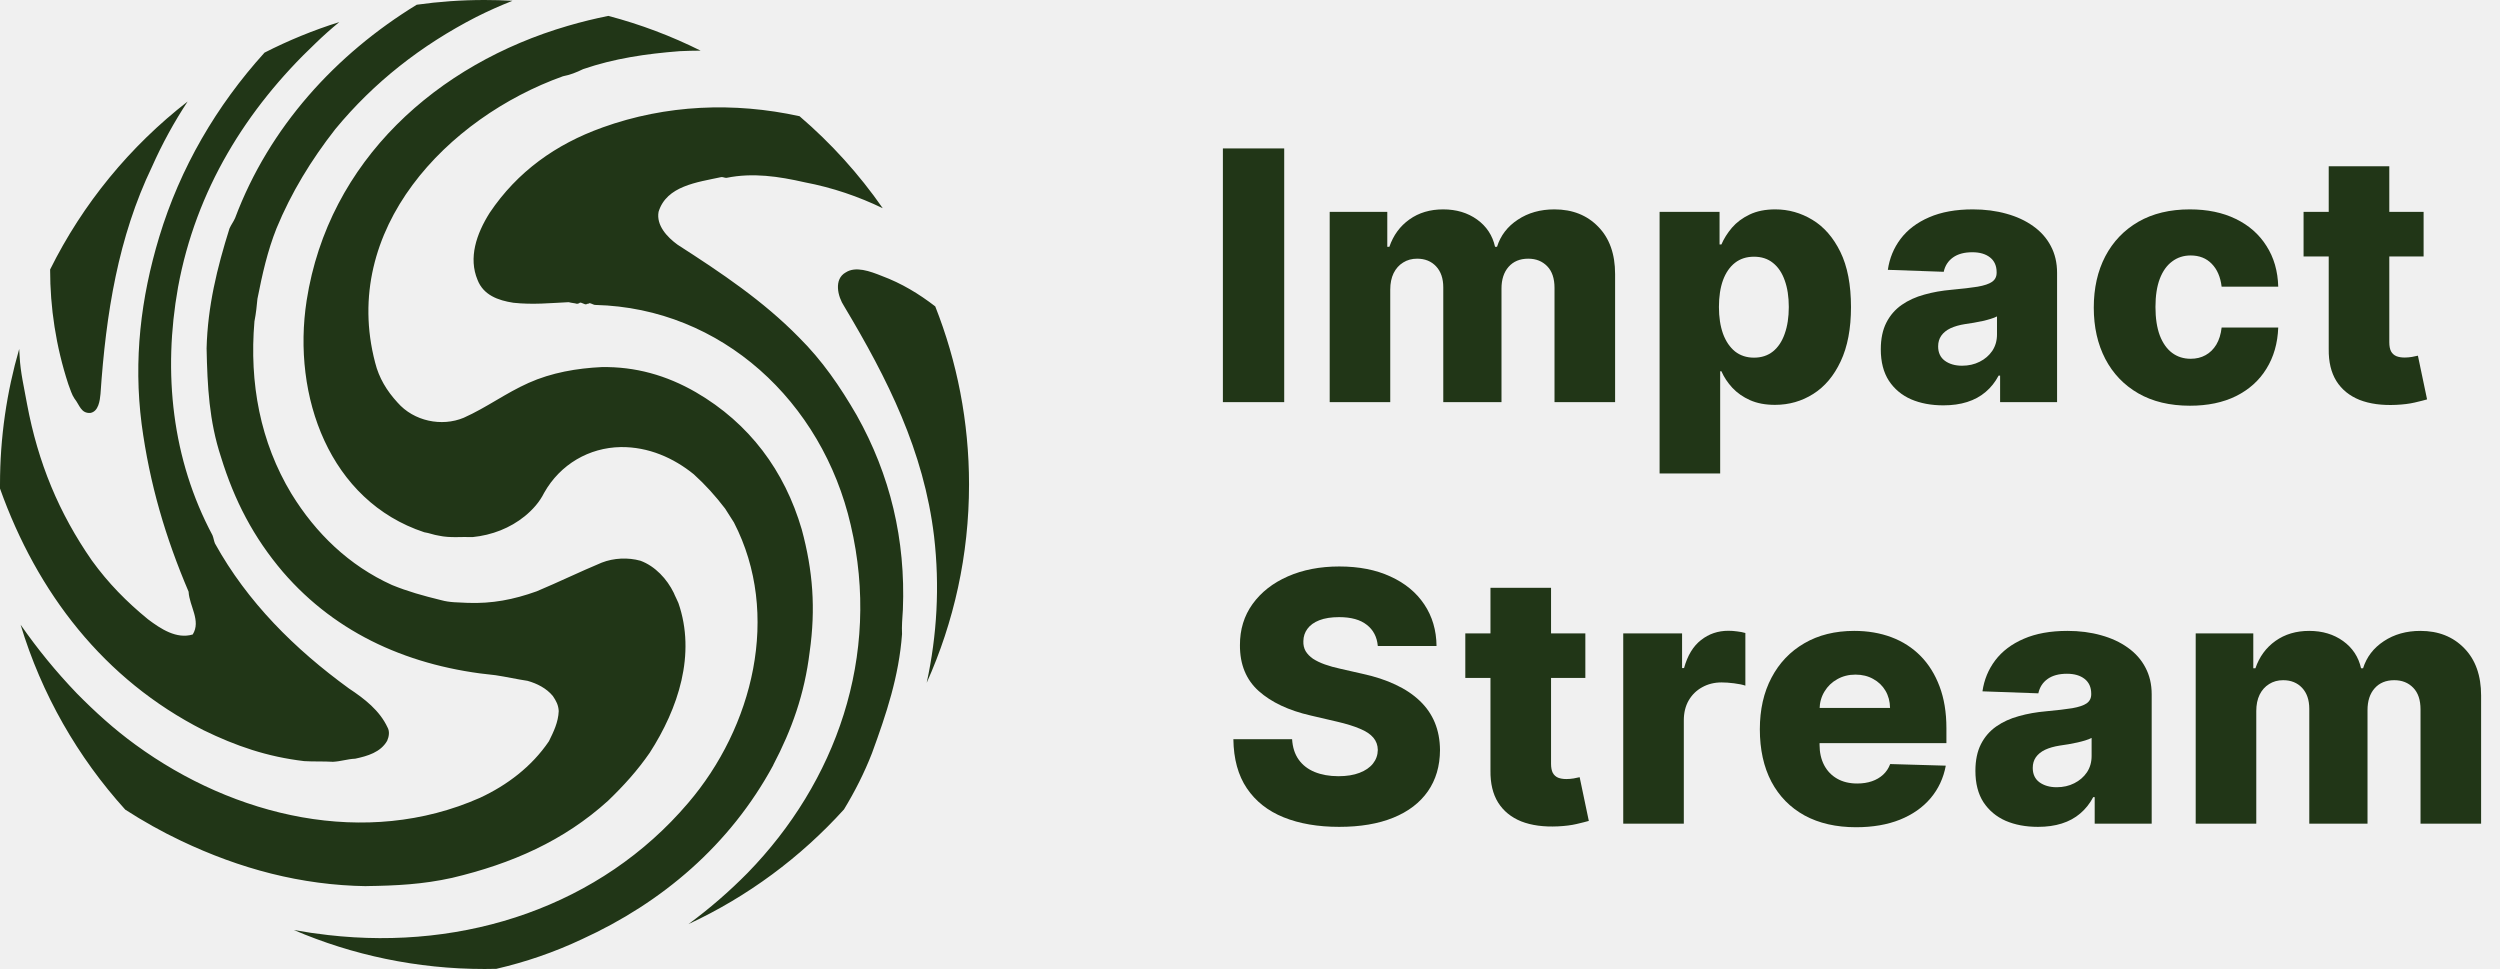
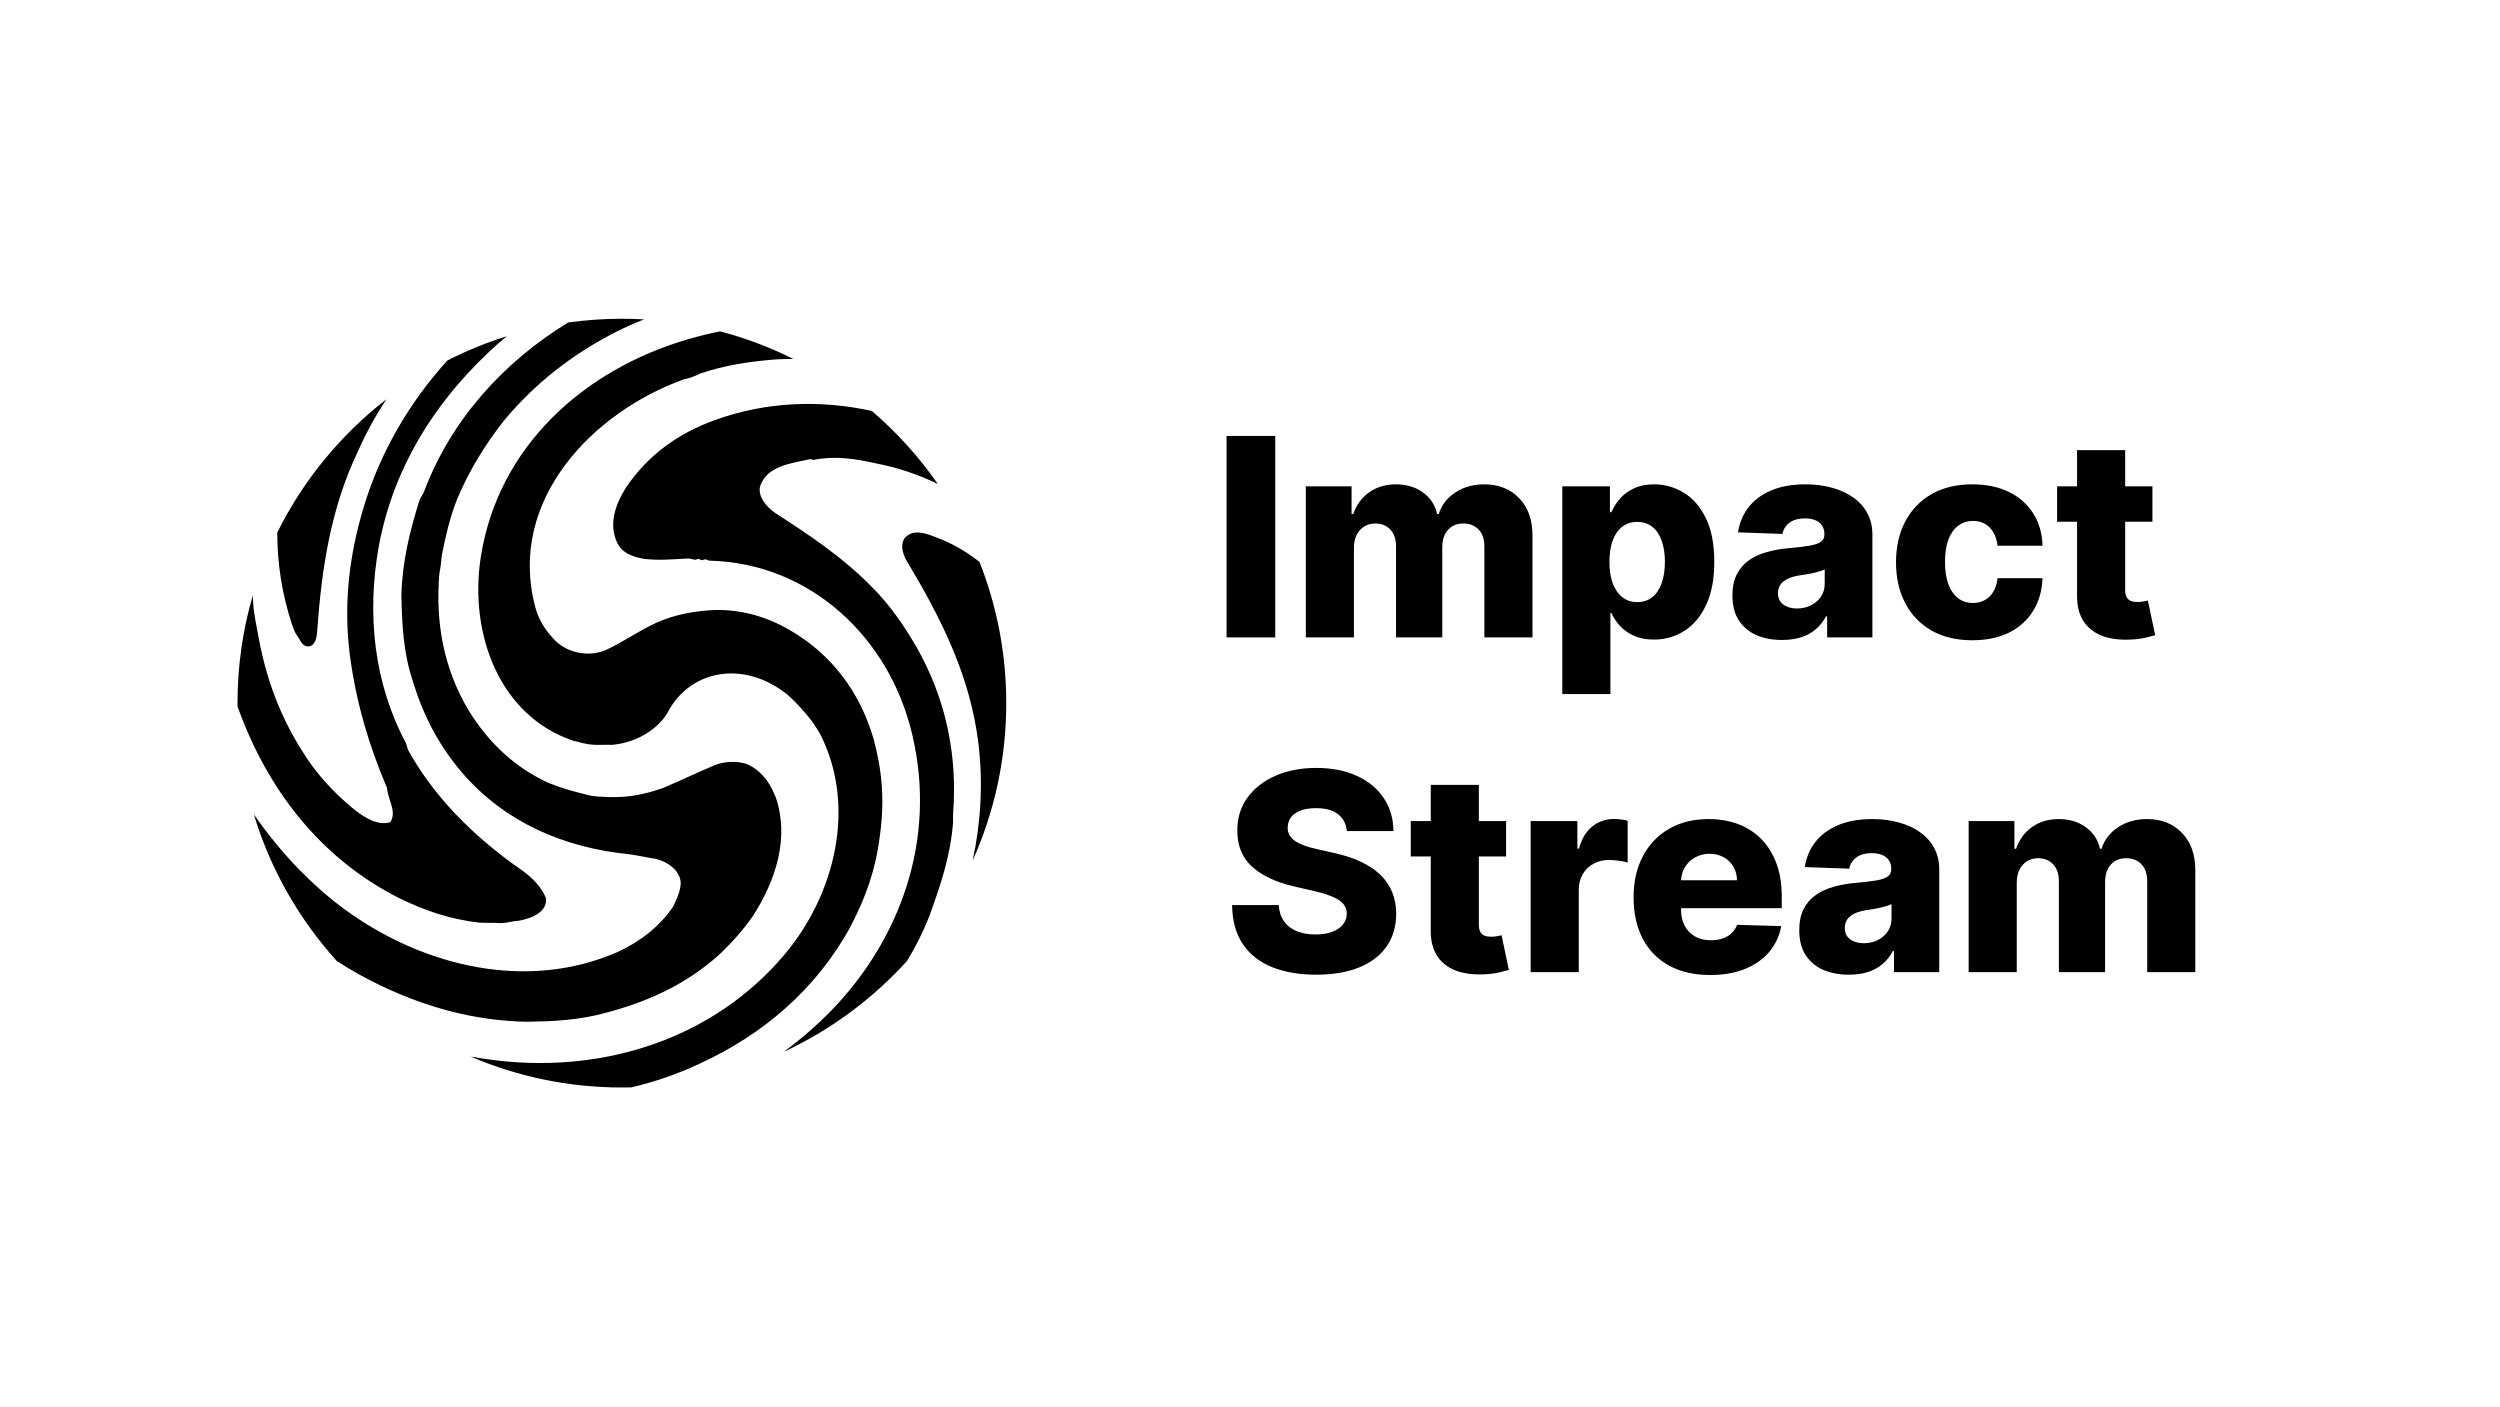
- <svg xmlns="http://www.w3.org/2000/svg" width="129" height="50" viewBox="0 0 129 50" fill="none">
-   <path d="M0 25.211C0 25.139 0 25.069 0 24.997C0 22.57 0.347 20.225 0.991 18.006C0.999 18.129 1.008 18.254 1.013 18.382C1.053 19.226 1.248 20.008 1.395 20.847C1.964 23.883 3.039 26.472 4.742 28.924C5.591 30.097 6.535 31.055 7.635 31.954C8.293 32.45 9.111 32.991 9.944 32.739C10.385 32.032 9.768 31.269 9.732 30.532C8.541 27.738 7.722 24.978 7.308 21.881C6.885 18.575 7.26 15.387 8.216 12.226C9.297 8.657 11.171 5.453 13.649 2.716C14.881 2.088 16.17 1.558 17.507 1.139C17.09 1.483 16.684 1.842 16.29 2.225C12.704 5.619 10.107 9.812 9.187 14.82C8.396 19.242 8.876 23.708 10.965 27.62C11.026 27.777 11.03 27.881 11.09 28.038C12.768 31.072 15.207 33.49 18 35.521C18.818 36.063 19.586 36.658 19.998 37.537C20.114 37.743 20.073 38.009 19.978 38.224C19.637 38.821 18.959 39.013 18.332 39.148C17.91 39.168 17.599 39.288 17.178 39.309C16.701 39.279 16.174 39.304 15.698 39.274C13.785 39.049 12.174 38.493 10.498 37.676C5.36 35.066 1.92 30.589 0 25.209V25.211ZM3.852 20.578C4.108 20.903 4.177 21.333 4.657 21.309C5.086 21.24 5.155 20.659 5.186 20.322C5.468 16.17 6.096 12.241 7.846 8.597C8.369 7.419 8.985 6.297 9.682 5.238C6.71 7.544 4.272 10.507 2.586 13.907C2.586 15.87 2.881 17.856 3.525 19.825C3.635 20.108 3.694 20.347 3.85 20.579L3.852 20.578ZM43.636 14.059C43.018 14.406 43.22 15.293 43.56 15.806C45.801 19.553 47.67 23.265 48.198 27.677C48.497 30.242 48.35 32.788 47.817 35.232C49.22 32.108 50.002 28.644 50.002 24.998C50.002 21.755 49.383 18.654 48.259 15.81C47.423 15.165 46.529 14.621 45.492 14.235C44.9 13.999 44.147 13.72 43.636 14.06V14.059ZM31.075 6.583C28.688 7.438 26.695 8.854 25.267 10.982C24.58 12.071 24.164 13.306 24.642 14.445C24.944 15.223 25.697 15.502 26.494 15.623C27.503 15.732 28.395 15.637 29.344 15.592C29.505 15.637 29.61 15.632 29.771 15.676C29.771 15.676 29.875 15.671 29.927 15.615C30.032 15.61 30.142 15.71 30.249 15.706C30.299 15.651 30.354 15.701 30.405 15.645C30.51 15.64 30.621 15.74 30.727 15.735C37.23 15.898 42.428 20.717 43.897 27.089C45.49 33.879 43.111 40.384 38.582 45.037C37.63 46.003 36.609 46.887 35.526 47.683C38.587 46.261 41.312 44.237 43.55 41.765C44.112 40.839 44.603 39.871 44.993 38.868C45.74 36.826 46.386 34.893 46.545 32.719C46.525 32.297 46.559 31.927 46.589 31.449C46.733 27.85 45.937 24.509 44.204 21.423C43.34 19.933 42.431 18.604 41.212 17.395C39.379 15.529 37.251 14.099 34.962 12.626C34.415 12.229 33.857 11.623 33.982 10.93C34.393 9.59 35.968 9.408 37.223 9.137C37.327 9.132 37.384 9.182 37.488 9.177C38.848 8.901 40.178 9.101 41.514 9.405C42.976 9.683 44.304 10.143 45.55 10.744C44.326 8.983 42.881 7.386 41.256 5.996C37.88 5.257 34.379 5.393 31.08 6.58L31.075 6.583ZM18.912 45.722C20.444 45.701 21.812 45.634 23.328 45.298C26.41 44.568 29.099 43.382 31.375 41.32C32.183 40.542 32.885 39.768 33.527 38.84C35.001 36.551 35.923 33.76 35.004 31.111C34.943 30.955 34.827 30.75 34.768 30.594C34.416 29.872 33.804 29.214 33.05 28.935C32.408 28.755 31.671 28.789 31.049 29.032C29.91 29.508 28.827 30.036 27.688 30.514C26.494 30.941 25.395 31.154 24.125 31.108C23.648 31.078 23.227 31.099 22.745 30.963C21.837 30.742 21.034 30.517 20.226 30.186C18.012 29.183 16.295 27.524 15.035 25.472C13.427 22.803 12.859 19.767 13.129 16.585C13.213 16.159 13.249 15.787 13.284 15.417C13.538 14.137 13.799 12.962 14.27 11.777C15.026 9.946 16.054 8.258 17.298 6.668C19.293 4.247 21.737 2.335 24.572 0.878C25.192 0.566 25.816 0.289 26.445 0.041C25.969 0.014 25.488 0 25.003 0C23.816 0 22.647 0.083 21.503 0.244C17.317 2.806 13.892 6.561 12.132 11.249C12.037 11.465 11.937 11.576 11.841 11.791C11.201 13.829 10.715 15.807 10.66 17.975C10.701 19.926 10.788 21.718 11.405 23.589C12.095 25.827 13.084 27.733 14.595 29.508C17.392 32.754 21.222 34.418 25.572 34.841C26.103 34.921 26.691 35.052 27.224 35.132C27.705 35.268 28.192 35.508 28.528 35.915C28.699 36.171 28.814 36.376 28.83 36.693C28.805 37.276 28.564 37.762 28.324 38.249C27.436 39.559 26.163 40.518 24.767 41.167C18.872 43.775 12.087 42.146 6.996 38.431C5.902 37.638 4.907 36.735 3.963 35.777C2.881 34.649 1.935 33.488 1.063 32.235C2.145 35.823 4.013 39.07 6.464 41.778C7.382 42.371 8.343 42.91 9.347 43.387C12.374 44.826 15.531 45.678 18.914 45.726L18.912 45.722ZM39.895 39.482C40.862 37.64 41.514 35.813 41.779 33.635C42.095 31.402 41.948 29.455 41.37 27.317C40.485 24.297 38.677 21.848 35.907 20.239C34.386 19.362 32.78 18.911 31.038 18.942C29.774 19.003 28.464 19.225 27.275 19.758C26.086 20.29 25.117 21.023 23.93 21.556C22.791 22.033 21.35 21.733 20.512 20.77C19.954 20.164 19.553 19.497 19.358 18.714C17.548 11.829 23.08 6.071 29.05 3.935C29.416 3.864 29.727 3.744 30.089 3.567C31.7 3.014 33.325 2.778 35.062 2.641C35.43 2.624 35.793 2.614 36.151 2.613C34.644 1.861 33.052 1.258 31.391 0.82C30.691 0.961 29.992 1.131 29.294 1.336C22.575 3.297 16.953 8.268 15.823 15.504C15.057 20.453 17.007 25.852 21.892 27.464C22.158 27.505 22.373 27.6 22.64 27.639C23.228 27.769 23.805 27.689 24.387 27.714C25.386 27.613 26.319 27.252 27.081 26.634C27.488 26.299 27.839 25.911 28.08 25.425C28.907 23.959 30.397 23.095 32.033 23.069C33.458 23.053 34.754 23.625 35.798 24.472C36.405 25.023 36.907 25.58 37.415 26.242C37.585 26.498 37.701 26.703 37.871 26.959C40.318 31.7 38.855 37.527 35.505 41.438C31.007 46.725 24.042 49.067 16.926 48.248C16.331 48.181 15.743 48.094 15.164 47.989C18.184 49.283 21.511 50 25.005 50C25.208 50 25.409 49.997 25.611 49.992C27.12 49.642 28.596 49.139 30.033 48.461C34.168 46.572 37.668 43.604 39.899 39.484L39.895 39.482Z" fill="#213617" />
-   <path d="M66.265 7.659V20.75H63.101V7.659H66.265Z" fill="#213617" />
-   <path d="M68.612 20.75V10.932H71.584V12.734H71.692C71.897 12.138 72.242 11.667 72.728 11.322C73.214 10.976 73.793 10.804 74.467 10.804C75.148 10.804 75.732 10.979 76.218 11.328C76.704 11.678 77.013 12.146 77.145 12.734H77.247C77.43 12.15 77.788 11.684 78.321 11.335C78.854 10.981 79.482 10.804 80.207 10.804C81.136 10.804 81.89 11.102 82.469 11.699C83.049 12.291 83.339 13.105 83.339 14.141V20.75H80.213V14.857C80.213 14.366 80.087 13.994 79.836 13.738C79.585 13.478 79.258 13.348 78.858 13.348C78.427 13.348 78.089 13.489 77.842 13.77C77.599 14.047 77.477 14.42 77.477 14.889V20.75H74.473V14.825C74.473 14.369 74.349 14.008 74.102 13.744C73.855 13.48 73.529 13.348 73.124 13.348C72.852 13.348 72.611 13.414 72.402 13.546C72.193 13.674 72.029 13.857 71.91 14.096C71.795 14.335 71.737 14.616 71.737 14.94V20.75H68.612Z" fill="#213617" />
-   <path d="M85.635 24.432V10.932H88.729V12.613H88.825C88.953 12.315 89.134 12.027 89.368 11.75C89.607 11.473 89.91 11.247 90.276 11.072C90.647 10.893 91.09 10.804 91.606 10.804C92.287 10.804 92.925 10.983 93.517 11.341C94.114 11.699 94.595 12.251 94.962 12.996C95.328 13.742 95.511 14.692 95.511 15.847C95.511 16.959 95.334 17.891 94.981 18.641C94.631 19.391 94.158 19.953 93.562 20.328C92.969 20.703 92.311 20.891 91.587 20.891C91.092 20.891 90.664 20.81 90.302 20.648C89.939 20.486 89.635 20.273 89.388 20.009C89.145 19.744 88.957 19.461 88.825 19.158H88.761V24.432H85.635ZM88.697 15.841C88.697 16.369 88.768 16.829 88.908 17.222C89.053 17.614 89.26 17.918 89.528 18.136C89.801 18.349 90.127 18.455 90.506 18.455C90.89 18.455 91.216 18.349 91.484 18.136C91.753 17.918 91.955 17.614 92.091 17.222C92.232 16.829 92.302 16.369 92.302 15.841C92.302 15.312 92.232 14.854 92.091 14.467C91.955 14.079 91.753 13.778 91.484 13.565C91.22 13.352 90.894 13.246 90.506 13.246C90.123 13.246 89.797 13.35 89.528 13.559C89.26 13.768 89.053 14.066 88.908 14.454C88.768 14.842 88.697 15.304 88.697 15.841Z" fill="#213617" />
-   <path d="M100.277 20.916C99.65 20.916 99.094 20.812 98.609 20.603C98.127 20.39 97.746 20.07 97.465 19.644C97.188 19.214 97.049 18.675 97.049 18.027C97.049 17.482 97.145 17.021 97.337 16.646C97.528 16.271 97.793 15.967 98.129 15.732C98.466 15.498 98.854 15.321 99.293 15.202C99.731 15.078 100.2 14.995 100.699 14.952C101.257 14.901 101.707 14.848 102.048 14.793C102.388 14.733 102.636 14.65 102.789 14.543C102.947 14.432 103.026 14.277 103.026 14.077V14.045C103.026 13.717 102.913 13.463 102.687 13.284C102.461 13.105 102.156 13.016 101.773 13.016C101.359 13.016 101.027 13.105 100.776 13.284C100.524 13.463 100.364 13.71 100.296 14.025L97.413 13.923C97.499 13.327 97.718 12.794 98.072 12.325C98.43 11.852 98.92 11.482 99.542 11.213C100.168 10.94 100.92 10.804 101.798 10.804C102.425 10.804 103.002 10.879 103.531 11.028C104.059 11.173 104.519 11.386 104.911 11.667C105.303 11.944 105.606 12.285 105.819 12.69C106.036 13.094 106.145 13.557 106.145 14.077V20.75H103.205V19.382H103.128C102.953 19.715 102.729 19.996 102.457 20.226C102.188 20.456 101.871 20.628 101.504 20.744C101.142 20.859 100.733 20.916 100.277 20.916ZM101.242 18.871C101.579 18.871 101.881 18.802 102.15 18.666C102.423 18.53 102.64 18.342 102.802 18.104C102.964 17.861 103.045 17.579 103.045 17.26V16.327C102.955 16.373 102.847 16.416 102.719 16.454C102.595 16.493 102.459 16.529 102.31 16.563C102.16 16.597 102.007 16.627 101.849 16.653C101.692 16.678 101.54 16.702 101.396 16.723C101.102 16.77 100.85 16.842 100.641 16.94C100.437 17.038 100.279 17.166 100.168 17.324C100.062 17.477 100.008 17.66 100.008 17.873C100.008 18.197 100.124 18.445 100.354 18.615C100.588 18.785 100.884 18.871 101.242 18.871Z" fill="#213617" />
-   <path d="M112.999 20.935C111.964 20.935 111.075 20.722 110.334 20.296C109.596 19.87 109.03 19.278 108.633 18.519C108.237 17.756 108.039 16.874 108.039 15.873C108.039 14.867 108.237 13.985 108.633 13.226C109.034 12.464 109.603 11.869 110.34 11.443C111.082 11.017 111.966 10.804 112.993 10.804C113.9 10.804 114.691 10.968 115.364 11.296C116.042 11.624 116.57 12.089 116.949 12.69C117.333 13.286 117.535 13.987 117.557 14.793H114.636C114.576 14.29 114.405 13.896 114.124 13.61C113.847 13.325 113.485 13.182 113.038 13.182C112.675 13.182 112.358 13.284 112.085 13.489C111.812 13.689 111.599 13.987 111.446 14.383C111.297 14.775 111.222 15.261 111.222 15.841C111.222 16.42 111.297 16.91 111.446 17.311C111.599 17.707 111.812 18.008 112.085 18.212C112.358 18.413 112.675 18.513 113.038 18.513C113.327 18.513 113.583 18.451 113.805 18.327C114.03 18.204 114.216 18.023 114.361 17.784C114.506 17.541 114.597 17.247 114.636 16.902H117.557C117.527 17.712 117.324 18.419 116.949 19.024C116.579 19.629 116.057 20.1 115.383 20.437C114.714 20.769 113.92 20.935 112.999 20.935Z" fill="#213617" />
-   <path d="M125.058 10.932V13.233H118.864V10.932H125.058ZM120.162 8.58H123.288V17.663C123.288 17.854 123.317 18.01 123.377 18.129C123.441 18.244 123.533 18.327 123.652 18.378C123.771 18.425 123.914 18.449 124.08 18.449C124.2 18.449 124.325 18.438 124.457 18.417C124.594 18.391 124.696 18.37 124.764 18.353L125.237 20.609C125.088 20.652 124.877 20.705 124.604 20.769C124.336 20.833 124.014 20.873 123.639 20.891C122.906 20.925 122.278 20.84 121.754 20.635C121.234 20.426 120.835 20.102 120.558 19.663C120.285 19.224 120.153 18.673 120.162 18.008V8.58Z" fill="#213617" />
-   <path d="M71.095 33.334C71.053 32.865 70.863 32.501 70.526 32.241C70.194 31.977 69.719 31.844 69.101 31.844C68.692 31.844 68.351 31.898 68.078 32.004C67.806 32.111 67.601 32.258 67.465 32.445C67.328 32.629 67.258 32.84 67.254 33.078C67.245 33.274 67.284 33.447 67.369 33.596C67.458 33.745 67.586 33.877 67.752 33.992C67.923 34.103 68.127 34.201 68.366 34.286C68.605 34.371 68.873 34.446 69.171 34.51L70.296 34.766C70.944 34.906 71.515 35.094 72.009 35.328C72.508 35.562 72.926 35.842 73.262 36.165C73.603 36.489 73.861 36.862 74.036 37.284C74.21 37.706 74.3 38.179 74.304 38.703C74.3 39.53 74.091 40.239 73.678 40.832C73.264 41.424 72.67 41.878 71.894 42.193C71.123 42.508 70.192 42.666 69.101 42.666C68.006 42.666 67.051 42.502 66.237 42.174C65.424 41.846 64.791 41.347 64.339 40.678C63.887 40.009 63.655 39.163 63.642 38.141H66.672C66.698 38.562 66.811 38.914 67.011 39.195C67.211 39.477 67.486 39.69 67.835 39.834C68.189 39.979 68.598 40.052 69.063 40.052C69.489 40.052 69.851 39.994 70.149 39.879C70.452 39.764 70.684 39.604 70.846 39.4C71.008 39.195 71.091 38.961 71.095 38.697C71.091 38.45 71.014 38.239 70.865 38.064C70.716 37.885 70.486 37.731 70.175 37.604C69.868 37.472 69.476 37.35 68.999 37.239L67.631 36.92C66.497 36.66 65.605 36.24 64.953 35.66C64.301 35.077 63.977 34.288 63.981 33.295C63.977 32.486 64.194 31.776 64.633 31.167C65.072 30.558 65.679 30.082 66.455 29.741C67.23 29.401 68.115 29.23 69.107 29.23C70.122 29.23 71.002 29.403 71.747 29.748C72.497 30.089 73.079 30.568 73.492 31.186C73.906 31.804 74.117 32.52 74.125 33.334H71.095Z" fill="#213617" />
-   <path d="M81.804 32.682V34.983H75.61V32.682H81.804ZM76.908 30.329H80.034V39.413C80.034 39.604 80.063 39.76 80.123 39.879C80.187 39.994 80.278 40.077 80.398 40.129C80.517 40.175 80.66 40.199 80.826 40.199C80.945 40.199 81.071 40.188 81.203 40.167C81.34 40.141 81.442 40.12 81.51 40.103L81.983 42.359C81.834 42.402 81.623 42.455 81.35 42.519C81.082 42.583 80.76 42.623 80.385 42.641C79.652 42.675 79.023 42.59 78.499 42.385C77.98 42.176 77.581 41.852 77.304 41.413C77.031 40.974 76.899 40.423 76.908 39.758V30.329Z" fill="#213617" />
-   <path d="M83.759 42.5V32.682H86.795V34.472H86.897C87.076 33.824 87.368 33.342 87.773 33.027C88.178 32.707 88.649 32.548 89.186 32.548C89.331 32.548 89.48 32.558 89.633 32.58C89.787 32.597 89.929 32.624 90.061 32.663V35.379C89.912 35.328 89.716 35.288 89.473 35.258C89.235 35.228 89.022 35.213 88.834 35.213C88.463 35.213 88.129 35.296 87.831 35.462C87.537 35.624 87.304 35.852 87.134 36.146C86.968 36.436 86.885 36.777 86.885 37.169V42.5H83.759Z" fill="#213617" />
-   <path d="M95.775 42.685C94.748 42.685 93.861 42.483 93.116 42.078C92.374 41.669 91.803 41.087 91.403 40.333C91.006 39.575 90.808 38.673 90.808 37.629C90.808 36.615 91.008 35.729 91.409 34.97C91.81 34.207 92.374 33.615 93.103 33.193C93.832 32.767 94.69 32.554 95.679 32.554C96.378 32.554 97.017 32.663 97.597 32.88C98.176 33.097 98.677 33.419 99.099 33.845C99.52 34.271 99.849 34.798 100.083 35.424C100.317 36.046 100.435 36.76 100.435 37.565V38.345H91.901V36.53H97.526C97.522 36.197 97.443 35.901 97.29 35.641C97.136 35.381 96.925 35.179 96.657 35.034C96.393 34.885 96.088 34.81 95.743 34.81C95.393 34.81 95.08 34.889 94.803 35.047C94.526 35.2 94.307 35.411 94.145 35.68C93.983 35.944 93.898 36.244 93.889 36.581V38.428C93.889 38.829 93.968 39.18 94.126 39.483C94.283 39.781 94.507 40.014 94.797 40.18C95.087 40.346 95.432 40.429 95.832 40.429C96.109 40.429 96.361 40.391 96.587 40.314C96.812 40.237 97.006 40.124 97.168 39.975C97.33 39.826 97.452 39.643 97.533 39.425L100.403 39.508C100.283 40.152 100.021 40.712 99.616 41.19C99.216 41.663 98.69 42.031 98.038 42.295C97.386 42.555 96.631 42.685 95.775 42.685Z" fill="#213617" />
-   <path d="M105.159 42.666C104.532 42.666 103.976 42.562 103.49 42.353C103.009 42.14 102.628 41.82 102.346 41.394C102.069 40.964 101.931 40.425 101.931 39.777C101.931 39.231 102.027 38.771 102.218 38.396C102.41 38.021 102.674 37.717 103.011 37.482C103.348 37.248 103.735 37.071 104.174 36.952C104.613 36.828 105.082 36.745 105.581 36.702C106.139 36.651 106.588 36.598 106.929 36.543C107.27 36.483 107.517 36.4 107.671 36.293C107.828 36.182 107.907 36.027 107.907 35.827V35.795C107.907 35.467 107.794 35.213 107.569 35.034C107.343 34.855 107.038 34.766 106.654 34.766C106.241 34.766 105.909 34.855 105.657 35.034C105.406 35.213 105.246 35.46 105.178 35.776L102.295 35.673C102.38 35.077 102.6 34.544 102.953 34.075C103.311 33.602 103.802 33.231 104.424 32.963C105.05 32.69 105.802 32.554 106.68 32.554C107.306 32.554 107.884 32.629 108.412 32.778C108.941 32.923 109.401 33.136 109.793 33.417C110.185 33.694 110.488 34.035 110.701 34.44C110.918 34.844 111.027 35.307 111.027 35.827V42.5H108.086V41.132H108.01C107.835 41.465 107.611 41.746 107.338 41.976C107.07 42.206 106.753 42.379 106.386 42.494C106.024 42.609 105.615 42.666 105.159 42.666ZM106.124 40.621C106.461 40.621 106.763 40.553 107.032 40.416C107.304 40.28 107.522 40.092 107.684 39.854C107.846 39.611 107.927 39.33 107.927 39.01V38.077C107.837 38.123 107.728 38.166 107.601 38.205C107.477 38.243 107.341 38.279 107.191 38.313C107.042 38.347 106.889 38.377 106.731 38.403C106.574 38.428 106.422 38.452 106.277 38.473C105.983 38.52 105.732 38.592 105.523 38.69C105.319 38.788 105.161 38.916 105.05 39.074C104.944 39.227 104.89 39.41 104.89 39.623C104.89 39.947 105.005 40.195 105.235 40.365C105.47 40.535 105.766 40.621 106.124 40.621Z" fill="#213617" />
-   <path d="M113.298 42.5V32.682H116.27V34.484H116.379C116.583 33.888 116.929 33.417 117.414 33.072C117.9 32.727 118.48 32.554 119.153 32.554C119.835 32.554 120.419 32.729 120.904 33.078C121.39 33.428 121.699 33.896 121.831 34.484H121.934C122.117 33.901 122.475 33.434 123.007 33.084C123.54 32.731 124.169 32.554 124.893 32.554C125.822 32.554 126.576 32.852 127.156 33.449C127.735 34.041 128.025 34.855 128.025 35.891V42.5H124.899V36.606C124.899 36.116 124.774 35.744 124.522 35.488C124.271 35.228 123.945 35.098 123.544 35.098C123.114 35.098 122.775 35.239 122.528 35.52C122.285 35.797 122.164 36.17 122.164 36.639V42.5H119.159V36.575C119.159 36.119 119.036 35.758 118.789 35.494C118.541 35.23 118.215 35.098 117.811 35.098C117.538 35.098 117.297 35.164 117.088 35.296C116.88 35.424 116.715 35.607 116.596 35.846C116.481 36.084 116.424 36.366 116.424 36.69V42.5H113.298Z" fill="#213617" />
+ <svg xmlns="http://www.w3.org/2000/svg" width="1600" height="900" viewBox="0 0 1600 900" fill="none">
+   <rect width="1600" height="900" fill="white" />
+   <path d="M152 452.076C152 451.368 152 450.677 152 449.969C152 426.09 155.413 403.011 161.748 381.177C161.825 382.392 161.917 383.622 161.963 384.883C162.363 393.186 164.285 400.874 165.73 409.131C171.327 439.006 181.905 464.484 198.665 488.609C207.014 500.156 216.3 509.582 227.125 518.423C233.598 523.313 241.654 528.633 249.849 526.157C254.185 519.192 248.112 511.688 247.759 504.431C236.042 476.939 227.986 449.785 223.911 419.31C219.744 386.774 223.435 355.407 232.844 324.302C243.484 289.183 261.919 257.662 286.305 230.723C298.421 224.542 311.106 219.33 324.267 215.209C320.162 218.592 316.164 222.128 312.289 225.895C277.003 259.292 251.449 300.546 242.393 349.826C234.613 393.34 239.333 437.284 259.89 475.785C260.489 477.323 260.535 478.353 261.12 479.891C277.633 509.751 301.634 533.538 329.11 553.526C337.167 558.862 344.716 564.72 348.775 573.361C349.913 575.391 349.514 578.005 348.576 580.127C345.224 586 338.551 587.892 332.385 589.214C328.234 589.414 325.174 590.598 321.023 590.798C316.333 590.506 311.152 590.752 306.462 590.459C287.642 588.245 271.79 582.771 255.292 574.73C204.738 549.052 170.896 505 152 452.06V452.076ZM189.9 406.486C192.422 409.684 193.099 413.913 197.819 413.682C202.047 413.005 202.724 407.286 203.031 403.964C205.799 363.11 211.98 324.455 229.2 288.599C234.351 277.005 240.409 265.965 247.266 255.54C218.022 278.235 194.037 307.388 177.446 340.846C177.446 360.158 180.352 379.701 186.687 399.075C187.763 401.858 188.347 404.21 189.885 406.501L189.9 406.486ZM581.36 342.338C575.287 345.751 577.27 354.485 580.622 359.528C602.671 396.399 621.06 432.933 626.257 476.339C629.193 501.586 627.748 526.634 622.505 550.682C636.312 519.945 644 485.857 644 449.985C644 418.064 637.911 387.558 626.856 359.574C618.631 353.224 609.836 347.873 599.627 344.075C593.799 341.753 586.388 339.001 581.36 342.353V342.338ZM457.772 268.779C434.279 277.19 414.675 291.12 400.621 312.062C393.856 322.779 389.766 334.926 394.471 346.135C397.439 353.793 404.85 356.545 412.691 357.729C422.624 358.805 431.403 357.867 440.736 357.421C442.32 357.867 443.35 357.821 444.934 358.252C444.934 358.252 445.964 358.206 446.471 357.652C447.501 357.606 448.593 358.59 449.639 358.544C450.131 358.006 450.669 358.498 451.176 357.944C452.206 357.898 453.298 358.882 454.343 358.836C518.336 360.435 569.475 407.854 583.928 470.558C599.611 537.366 576.194 601.376 531.636 647.166C522.272 656.668 512.217 665.371 501.562 673.197C531.682 659.205 558.497 639.293 580.515 614.969C586.05 605.851 590.878 596.333 594.721 586.462C602.071 566.365 608.421 547.345 609.99 525.957C609.79 521.806 610.128 518.162 610.42 513.457C611.834 478.046 604.008 445.172 586.957 414.804C578.454 400.136 569.506 387.066 557.513 375.165C539.477 356.806 518.536 342.737 496.011 328.238C490.63 324.332 485.14 318.366 486.371 311.555C490.414 298.362 505.913 296.579 518.259 293.903C519.289 293.857 519.843 294.349 520.873 294.303C534.25 291.581 547.334 293.55 560.48 296.548C574.872 299.285 587.941 303.805 600.195 309.725C588.156 292.396 573.934 276.682 557.943 262.998C524.732 255.725 490.276 257.062 457.818 268.748L457.772 268.779ZM338.089 653.901C353.157 653.701 366.626 653.04 381.541 649.734C411.861 642.553 438.322 630.883 460.724 610.587C468.673 602.929 475.577 595.318 481.896 586.185C496.395 563.659 505.467 536.198 496.426 510.135C495.827 508.598 494.689 506.584 494.104 505.046C490.645 497.942 484.618 491.469 477.207 488.717C470.887 486.948 463.63 487.287 457.511 489.67C446.302 494.36 435.647 499.557 424.438 504.262C412.691 508.459 401.882 510.551 389.382 510.105C384.692 509.812 380.541 510.012 375.806 508.675C366.872 506.507 358.969 504.293 351.02 501.033C329.233 491.161 312.335 474.832 299.943 454.644C284.121 428.381 278.525 398.506 281.185 367.2C282.015 363.003 282.369 359.343 282.707 355.699C285.213 343.106 287.781 331.544 292.409 319.889C299.851 301.868 309.968 285.262 322.206 269.609C341.841 245.792 365.888 226.972 393.779 212.641C399.883 209.566 406.018 206.845 412.215 204.4C407.525 204.138 402.789 204 398.023 204C386.338 204 374.837 204.815 363.582 206.399C322.391 231.615 288.688 268.564 271.375 314.692C270.437 316.813 269.453 317.905 268.515 320.027C262.211 340.077 257.43 359.543 256.891 380.87C257.291 400.074 258.152 417.71 264.226 436.116C271.006 458.134 280.739 476.893 295.607 494.36C323.129 526.296 360.814 542.671 403.62 546.838C408.847 547.622 414.629 548.914 419.872 549.698C424.607 551.035 429.405 553.403 432.71 557.401C434.386 559.923 435.524 561.937 435.678 565.058C435.432 570.794 433.064 575.575 430.696 580.373C421.963 593.258 409.432 602.699 395.701 609.08C337.69 634.742 270.929 618.72 220.836 582.156C210.073 574.361 200.279 565.473 190.992 556.048C180.353 544.947 171.035 533.522 162.455 521.191C173.111 556.494 191.484 588.445 215.609 615.092C224.634 620.935 234.09 626.239 243.976 630.929C273.759 645.09 304.817 653.47 338.105 653.947L338.089 653.901ZM544.551 592.504C554.069 574.376 560.481 556.402 563.094 534.968C566.2 512.995 564.755 493.837 559.066 472.803C550.363 443.081 532.574 418.987 505.313 403.149C490.353 394.524 474.547 390.08 457.403 390.387C444.965 390.987 432.08 393.17 420.379 398.414C408.678 403.657 399.145 410.868 387.46 416.111C376.251 420.801 362.075 417.849 353.834 408.377C348.345 402.411 344.394 395.846 342.472 388.143C324.667 320.396 379.096 263.736 437.845 242.717C441.443 242.025 444.503 240.841 448.07 239.103C463.922 233.66 479.913 231.338 496.995 229.985C500.624 229.816 504.191 229.724 507.712 229.709C492.89 222.313 477.222 216.378 460.878 212.072C453.99 213.456 447.117 215.132 440.244 217.146C374.13 236.443 318.809 285.354 307.692 356.56C300.158 405.256 319.347 458.38 367.411 474.248C370.024 474.648 372.146 475.586 374.775 475.97C380.556 477.246 386.23 476.462 391.965 476.708C401.79 475.709 410.969 472.157 418.473 466.083C422.47 462.777 425.929 458.964 428.297 454.182C436.431 439.76 451.099 431.257 467.197 430.995C481.22 430.842 493.966 436.469 504.237 444.803C510.218 450.231 515.153 455.704 520.15 462.224C521.826 464.746 522.964 466.76 524.64 469.281C548.718 515.932 534.327 573.269 501.362 611.755C457.096 663.772 388.567 686.821 318.547 678.764C312.689 678.102 306.908 677.241 301.204 676.211C330.925 688.942 363.659 696 398.038 696C400.037 696 402.021 695.969 404.004 695.923C418.857 692.479 433.371 687.528 447.517 680.855C488.2 662.265 522.641 633.066 544.598 592.52L544.551 592.504Z" fill="black" />
+   <path d="M816.166 279V407.942H785V279H816.166Z" fill="black" />
+   <path d="M835.731 407.942V311.236H865.009V328.99H866.079C868.094 323.114 871.494 318.476 876.279 315.076C881.064 311.676 886.772 309.976 893.404 309.976C900.12 309.976 905.871 311.697 910.656 315.139C915.441 318.581 918.484 323.198 919.785 328.99H920.793C922.598 323.24 926.124 318.644 931.37 315.202C936.617 311.718 942.808 309.976 949.944 309.976C959.094 309.976 966.524 312.914 972.232 318.791C977.941 324.625 980.795 332.642 980.795 342.841V407.942H950.007V349.893C950.007 345.066 948.769 341.393 946.292 338.875C943.816 336.315 940.605 335.034 936.659 335.034C932.42 335.034 929.083 336.42 926.648 339.19C924.256 341.918 923.059 345.591 923.059 350.208V407.942H893.467V349.578C893.467 345.087 892.25 341.54 889.816 338.938C887.381 336.336 884.17 335.034 880.182 335.034C877.496 335.034 875.124 335.685 873.068 336.986C871.011 338.245 869.395 340.05 868.22 342.401C867.086 344.751 866.52 347.522 866.52 350.711V407.942H835.731Z" fill="black" />
+   <path d="M999.873 444.207V311.236H1030.35V327.794H1031.29C1032.55 324.856 1034.33 322.023 1036.64 319.294C1038.99 316.566 1041.97 314.342 1045.58 312.621C1049.23 310.858 1053.6 309.976 1058.68 309.976C1065.39 309.976 1071.67 311.739 1077.5 315.265C1083.38 318.791 1088.12 324.226 1091.73 331.572C1095.34 338.917 1097.15 348.277 1097.15 359.652C1097.15 370.607 1095.41 379.778 1091.92 387.165C1088.48 394.553 1083.82 400.093 1077.95 403.787C1072.11 407.48 1065.63 409.327 1058.49 409.327C1053.62 409.327 1049.4 408.53 1045.83 406.935C1042.27 405.34 1039.27 403.241 1036.83 400.639C1034.44 398.036 1032.59 395.245 1031.29 392.265H1030.66V444.207H999.873ZM1030.03 359.589C1030.03 364.794 1030.72 369.327 1032.11 373.188C1033.54 377.05 1035.57 380.051 1038.22 382.192C1040.9 384.29 1044.11 385.34 1047.85 385.34C1051.63 385.34 1054.84 384.29 1057.48 382.192C1060.13 380.051 1062.12 377.05 1063.46 373.188C1064.85 369.327 1065.54 364.794 1065.54 359.589C1065.54 354.384 1064.85 349.872 1063.46 346.052C1062.12 342.233 1060.13 339.274 1057.48 337.175C1054.88 335.076 1051.67 334.027 1047.85 334.027C1044.07 334.027 1040.86 335.055 1038.22 337.112C1035.57 339.169 1033.54 342.107 1032.11 345.927C1030.72 349.746 1030.03 354.3 1030.03 359.589Z" fill="black" />
+   <path d="M1140.54 409.579C1134.37 409.579 1128.9 408.551 1124.11 406.494C1119.37 404.395 1115.61 401.247 1112.84 397.05C1110.11 392.811 1108.75 387.501 1108.75 381.121C1108.75 375.749 1109.69 371.215 1111.58 367.522C1113.47 363.828 1116.07 360.827 1119.39 358.519C1122.71 356.21 1126.53 354.468 1130.85 353.293C1135.17 352.076 1139.79 351.257 1144.7 350.837C1150.2 350.334 1154.63 349.809 1157.99 349.263C1161.34 348.676 1163.78 347.857 1165.29 346.808C1166.84 345.717 1167.62 344.185 1167.62 342.212V341.897C1167.62 338.665 1166.51 336.168 1164.28 334.405C1162.06 332.642 1159.06 331.761 1155.28 331.761C1151.21 331.761 1147.93 332.642 1145.46 334.405C1142.98 336.168 1141.41 338.602 1140.73 341.708L1112.34 340.701C1113.18 334.825 1115.34 329.578 1118.82 324.961C1122.35 320.302 1127.18 316.65 1133.3 314.006C1139.47 311.319 1146.88 309.976 1155.53 309.976C1161.7 309.976 1167.39 310.711 1172.59 312.18C1177.8 313.607 1182.33 315.706 1186.19 318.476C1190.05 321.204 1193.03 324.562 1195.13 328.55C1197.27 332.537 1198.34 337.091 1198.34 342.212V407.942H1169.38V394.469H1168.63C1166.9 397.743 1164.7 400.513 1162.01 402.779C1159.37 405.046 1156.24 406.746 1152.63 407.879C1149.07 409.012 1145.04 409.579 1140.54 409.579ZM1150.05 389.432C1153.37 389.432 1156.35 388.76 1158.99 387.417C1161.68 386.074 1163.82 384.227 1165.41 381.877C1167.01 379.484 1167.81 376.714 1167.81 373.566V364.374C1166.93 364.836 1165.86 365.255 1164.6 365.633C1163.38 366.011 1162.04 366.368 1160.57 366.703C1159.1 367.039 1157.59 367.333 1156.03 367.585C1154.48 367.837 1152.99 368.067 1151.56 368.277C1148.67 368.739 1146.19 369.453 1144.13 370.418C1142.12 371.383 1140.57 372.643 1139.47 374.196C1138.43 375.707 1137.9 377.511 1137.9 379.61C1137.9 382.8 1139.03 385.235 1141.3 386.914C1143.61 388.592 1146.53 389.432 1150.05 389.432Z" fill="black" />
+   <path d="M1262.31 409.768C1252.11 409.768 1243.36 407.669 1236.06 403.472C1228.8 399.275 1223.21 393.44 1219.31 385.969C1215.41 378.456 1213.45 369.767 1213.45 359.904C1213.45 349.998 1215.41 341.309 1219.31 333.838C1223.26 326.325 1228.86 320.47 1236.12 316.272C1243.42 312.075 1252.13 309.976 1262.25 309.976C1271.19 309.976 1278.98 311.592 1285.61 314.824C1292.28 318.056 1297.49 322.631 1301.22 328.55C1305 334.426 1306.99 341.33 1307.2 349.263H1278.43C1277.84 344.311 1276.16 340.428 1273.39 337.616C1270.67 334.804 1267.1 333.397 1262.69 333.397C1259.12 333.397 1256 334.405 1253.31 336.42C1250.62 338.392 1248.52 341.33 1247.01 345.234C1245.54 349.096 1244.81 353.88 1244.81 359.589C1244.81 365.297 1245.54 370.124 1247.01 374.07C1248.52 377.973 1250.62 380.932 1253.31 382.947C1256 384.92 1259.12 385.906 1262.69 385.906C1265.54 385.906 1268.06 385.298 1270.25 384.08C1272.47 382.863 1274.3 381.079 1275.72 378.729C1277.15 376.336 1278.05 373.44 1278.43 370.04H1307.2C1306.91 378.015 1304.92 384.983 1301.22 390.943C1297.57 396.903 1292.43 401.541 1285.8 404.857C1279.21 408.131 1271.38 409.768 1262.31 409.768Z" fill="black" />
+   <path d="M1377.55 311.236V333.901H1316.54V311.236H1377.55ZM1329.32 288.066H1360.11V377.532C1360.11 379.421 1360.4 380.953 1360.99 382.129C1361.62 383.262 1362.52 384.08 1363.7 384.584C1364.87 385.046 1366.28 385.277 1367.92 385.277C1369.09 385.277 1370.33 385.172 1371.63 384.962C1372.97 384.71 1373.98 384.5 1374.65 384.332L1379.31 406.557C1377.84 406.977 1375.76 407.501 1373.08 408.131C1370.43 408.761 1367.26 409.159 1363.57 409.327C1356.35 409.663 1350.16 408.824 1345 406.809C1339.88 404.752 1335.95 401.562 1333.22 397.239C1330.54 392.916 1329.24 387.48 1329.32 380.932V288.066Z" fill="black" />
+   <path d="M861.971 531.889C861.551 527.272 859.683 523.684 856.367 521.123C853.093 518.521 848.413 517.22 842.327 517.22C838.297 517.22 834.939 517.744 832.253 518.794C829.566 519.843 827.552 521.291 826.208 523.138C824.865 524.943 824.173 527.021 824.131 529.371C824.047 531.302 824.425 533.002 825.264 534.471C826.145 535.94 827.405 537.241 829.042 538.374C830.721 539.466 832.735 540.431 835.086 541.271C837.437 542.11 840.081 542.845 843.019 543.474L854.101 545.993C860.481 547.378 866.105 549.225 870.974 551.533C875.885 553.842 879.999 556.591 883.315 559.781C886.673 562.971 889.212 566.643 890.933 570.799C892.654 574.954 893.536 579.613 893.578 584.776C893.536 592.919 891.479 599.907 887.407 605.742C883.336 611.576 877.48 616.046 869.841 619.152C862.244 622.258 853.072 623.811 842.327 623.811C831.539 623.811 822.137 622.195 814.12 618.963C806.103 615.731 799.869 610.82 795.42 604.231C790.971 597.641 788.683 589.309 788.557 579.235H818.401C818.653 583.391 819.765 586.854 821.738 589.624C823.711 592.394 826.418 594.493 829.86 595.92C833.344 597.347 837.374 598.06 841.949 598.06C846.146 598.06 849.714 597.494 852.652 596.361C855.633 595.227 857.92 593.653 859.515 591.639C861.11 589.624 861.929 587.315 861.971 584.713C861.929 582.279 861.173 580.201 859.704 578.48C858.235 576.717 855.968 575.206 852.904 573.947C849.882 572.646 846.02 571.449 841.319 570.358L827.845 567.21C816.68 564.65 807.887 560.515 801.464 554.807C795.042 549.057 791.852 541.292 791.894 531.512C791.852 523.537 793.993 516.548 798.316 510.546C802.64 504.544 808.621 499.864 816.261 496.506C823.9 493.148 832.61 491.469 842.39 491.469C852.38 491.469 861.047 493.169 868.393 496.569C875.78 499.927 881.51 504.649 885.581 510.735C889.653 516.821 891.731 523.873 891.815 531.889H861.971Z" fill="black" />
+   <path d="M963.906 525.468V548.133H902.896V525.468H963.906ZM915.677 502.298H946.465V591.765C946.465 593.653 946.759 595.185 947.347 596.361C947.976 597.494 948.879 598.312 950.054 598.816C951.229 599.278 952.636 599.509 954.273 599.509C955.448 599.509 956.686 599.404 957.987 599.194C959.331 598.942 960.338 598.732 961.01 598.564L965.669 620.789C964.2 621.209 962.122 621.733 959.436 622.363C956.791 622.993 953.622 623.391 949.928 623.559C942.709 623.895 936.517 623.056 931.355 621.041C926.234 618.984 922.309 615.794 919.581 611.471C916.894 607.148 915.593 601.712 915.677 595.164V502.298Z" fill="black" />
+   <path d="M979.615 622.174V525.468H1009.52V543.096H1010.53C1012.29 536.716 1015.17 531.973 1019.15 528.867C1023.14 525.719 1027.78 524.145 1033.07 524.145C1034.5 524.145 1035.97 524.25 1037.48 524.46C1038.99 524.628 1040.39 524.901 1041.7 525.279V552.037C1040.23 551.533 1038.3 551.134 1035.9 550.84C1033.55 550.547 1031.45 550.4 1029.61 550.4C1025.95 550.4 1022.66 551.218 1019.72 552.855C1016.83 554.45 1014.54 556.696 1012.86 559.592C1011.22 562.446 1010.4 565.804 1010.4 569.666V622.174H979.615Z" fill="black" />
+   <path d="M1094.43 624C1084.31 624 1075.58 622.006 1068.23 618.019C1060.93 613.989 1055.31 608.26 1051.36 600.831C1047.46 593.359 1045.5 584.482 1045.5 574.199C1045.5 564.209 1047.48 555.479 1051.42 548.007C1055.37 540.494 1060.93 534.66 1068.11 530.504C1075.29 526.307 1083.74 524.208 1093.48 524.208C1100.36 524.208 1106.66 525.279 1112.37 527.419C1118.08 529.56 1123.01 532.729 1127.17 536.926C1131.32 541.124 1134.55 546.307 1136.86 552.477C1139.17 558.606 1140.32 565.636 1140.32 573.569V581.25H1056.27V563.37H1111.68C1111.64 560.096 1110.86 557.178 1109.35 554.618C1107.84 552.058 1105.76 550.064 1103.11 548.637C1100.51 547.168 1097.51 546.433 1094.11 546.433C1090.67 546.433 1087.58 547.21 1084.86 548.763C1082.13 550.274 1079.97 552.352 1078.37 554.996C1076.78 557.598 1075.94 560.557 1075.85 563.873V582.069C1075.85 586.014 1076.63 589.477 1078.18 592.457C1079.73 595.395 1081.94 597.683 1084.79 599.32C1087.65 600.957 1091.05 601.775 1094.99 601.775C1097.72 601.775 1100.2 601.397 1102.42 600.642C1104.65 599.886 1106.56 598.774 1108.15 597.305C1109.75 595.836 1110.94 594.031 1111.74 591.89L1140.01 592.709C1138.83 599.047 1136.25 604.566 1132.27 609.267C1128.32 613.926 1123.14 617.557 1116.71 620.159C1110.29 622.72 1102.86 624 1094.43 624Z" fill="black" />
+   <path d="M1183.31 623.811C1177.14 623.811 1171.66 622.783 1166.88 620.726C1162.14 618.627 1158.38 615.479 1155.61 611.282C1152.88 607.043 1151.52 601.733 1151.52 595.353C1151.52 589.981 1152.46 585.447 1154.35 581.754C1156.24 578.06 1158.84 575.059 1162.16 572.751C1165.47 570.442 1169.29 568.7 1173.62 567.525C1177.94 566.308 1182.56 565.489 1187.47 565.069C1192.97 564.566 1197.39 564.041 1200.75 563.495C1204.11 562.908 1206.54 562.089 1208.06 561.04C1209.61 559.949 1210.39 558.417 1210.39 556.444V556.129C1210.39 552.897 1209.27 550.4 1207.05 548.637C1204.82 546.874 1201.82 545.993 1198.04 545.993C1193.97 545.993 1190.7 546.874 1188.22 548.637C1185.75 550.4 1184.17 552.834 1183.5 555.94L1155.1 554.933C1155.94 549.057 1158.11 543.81 1161.59 539.193C1165.12 534.534 1169.94 530.882 1176.07 528.238C1182.24 525.552 1189.65 524.208 1198.3 524.208C1204.47 524.208 1210.15 524.943 1215.36 526.412C1220.56 527.839 1225.1 529.938 1228.96 532.708C1232.82 535.436 1235.8 538.794 1237.9 542.782C1240.04 546.769 1241.11 551.323 1241.11 556.444V622.174H1212.15V608.701H1211.39C1209.67 611.975 1207.47 614.745 1204.78 617.011C1202.14 619.278 1199.01 620.978 1195.4 622.111C1191.83 623.244 1187.8 623.811 1183.31 623.811ZM1192.82 603.664C1196.13 603.664 1199.12 602.992 1201.76 601.649C1204.45 600.306 1206.59 598.459 1208.18 596.109C1209.78 593.716 1210.57 590.946 1210.57 587.798V578.606C1209.69 579.068 1208.62 579.487 1207.36 579.865C1206.15 580.243 1204.8 580.6 1203.33 580.935C1201.86 581.271 1200.35 581.565 1198.8 581.817C1197.25 582.069 1195.76 582.3 1194.33 582.509C1191.43 582.971 1188.96 583.685 1186.9 584.65C1184.89 585.615 1183.33 586.875 1182.24 588.428C1181.19 589.939 1180.67 591.744 1180.67 593.842C1180.67 597.032 1181.8 599.467 1184.07 601.146C1186.38 602.824 1189.29 603.664 1192.82 603.664Z" fill="black" />
+   <path d="M1259.94 622.174V525.468H1289.21V543.222H1290.28C1292.3 537.346 1295.7 532.708 1300.48 529.308C1305.27 525.908 1310.98 524.208 1317.61 524.208C1324.33 524.208 1330.08 525.929 1334.86 529.371C1339.65 532.813 1342.69 537.43 1343.99 543.222H1345C1346.8 537.472 1350.33 532.876 1355.58 529.434C1360.82 525.95 1367.01 524.208 1374.15 524.208C1383.3 524.208 1390.73 527.147 1396.44 533.023C1402.15 538.857 1405 546.874 1405 557.074V622.174H1374.21V564.125C1374.21 559.298 1372.97 555.625 1370.5 553.107C1368.02 550.547 1364.81 549.266 1360.86 549.266C1356.62 549.266 1353.29 550.652 1350.85 553.422C1348.46 556.15 1347.26 559.823 1347.26 564.44V622.174H1317.67V563.81C1317.67 559.319 1316.45 555.772 1314.02 553.17C1311.59 550.568 1308.37 549.266 1304.39 549.266C1301.7 549.266 1299.33 549.917 1297.27 551.218C1295.22 552.477 1293.6 554.282 1292.42 556.633C1291.29 558.983 1290.72 561.754 1290.72 564.944V622.174H1259.94Z" fill="black" />
</svg>
